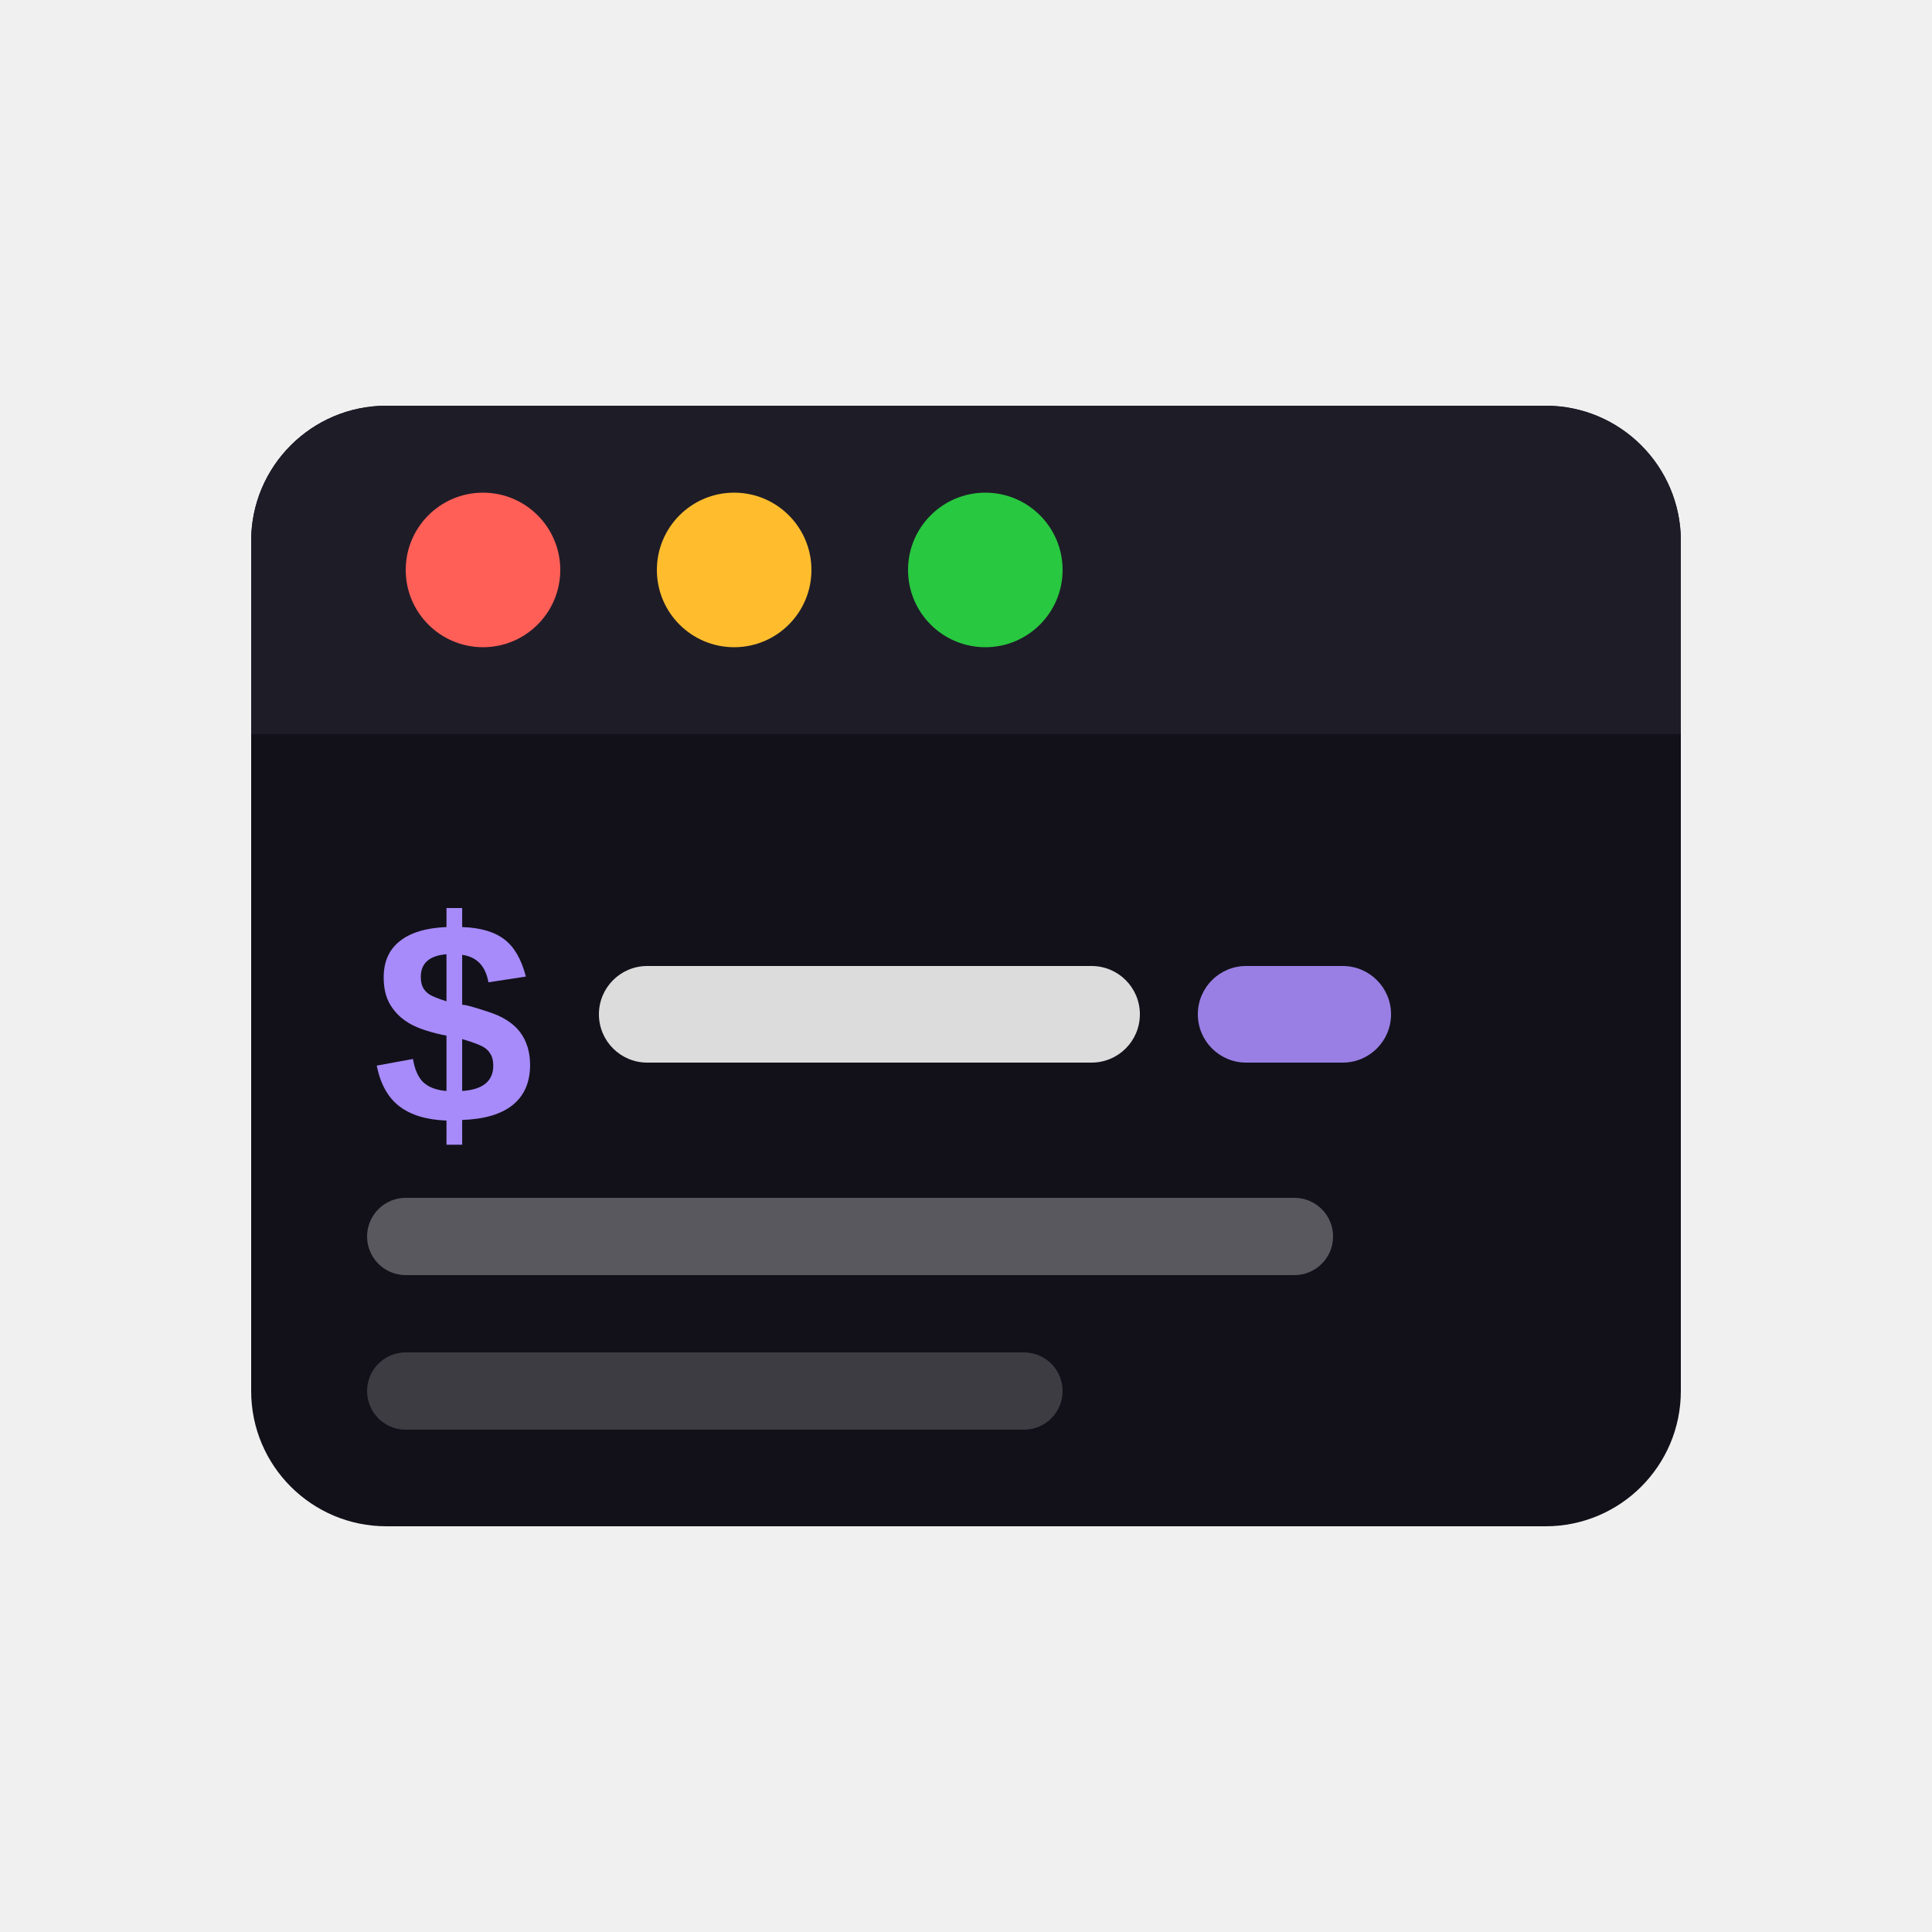
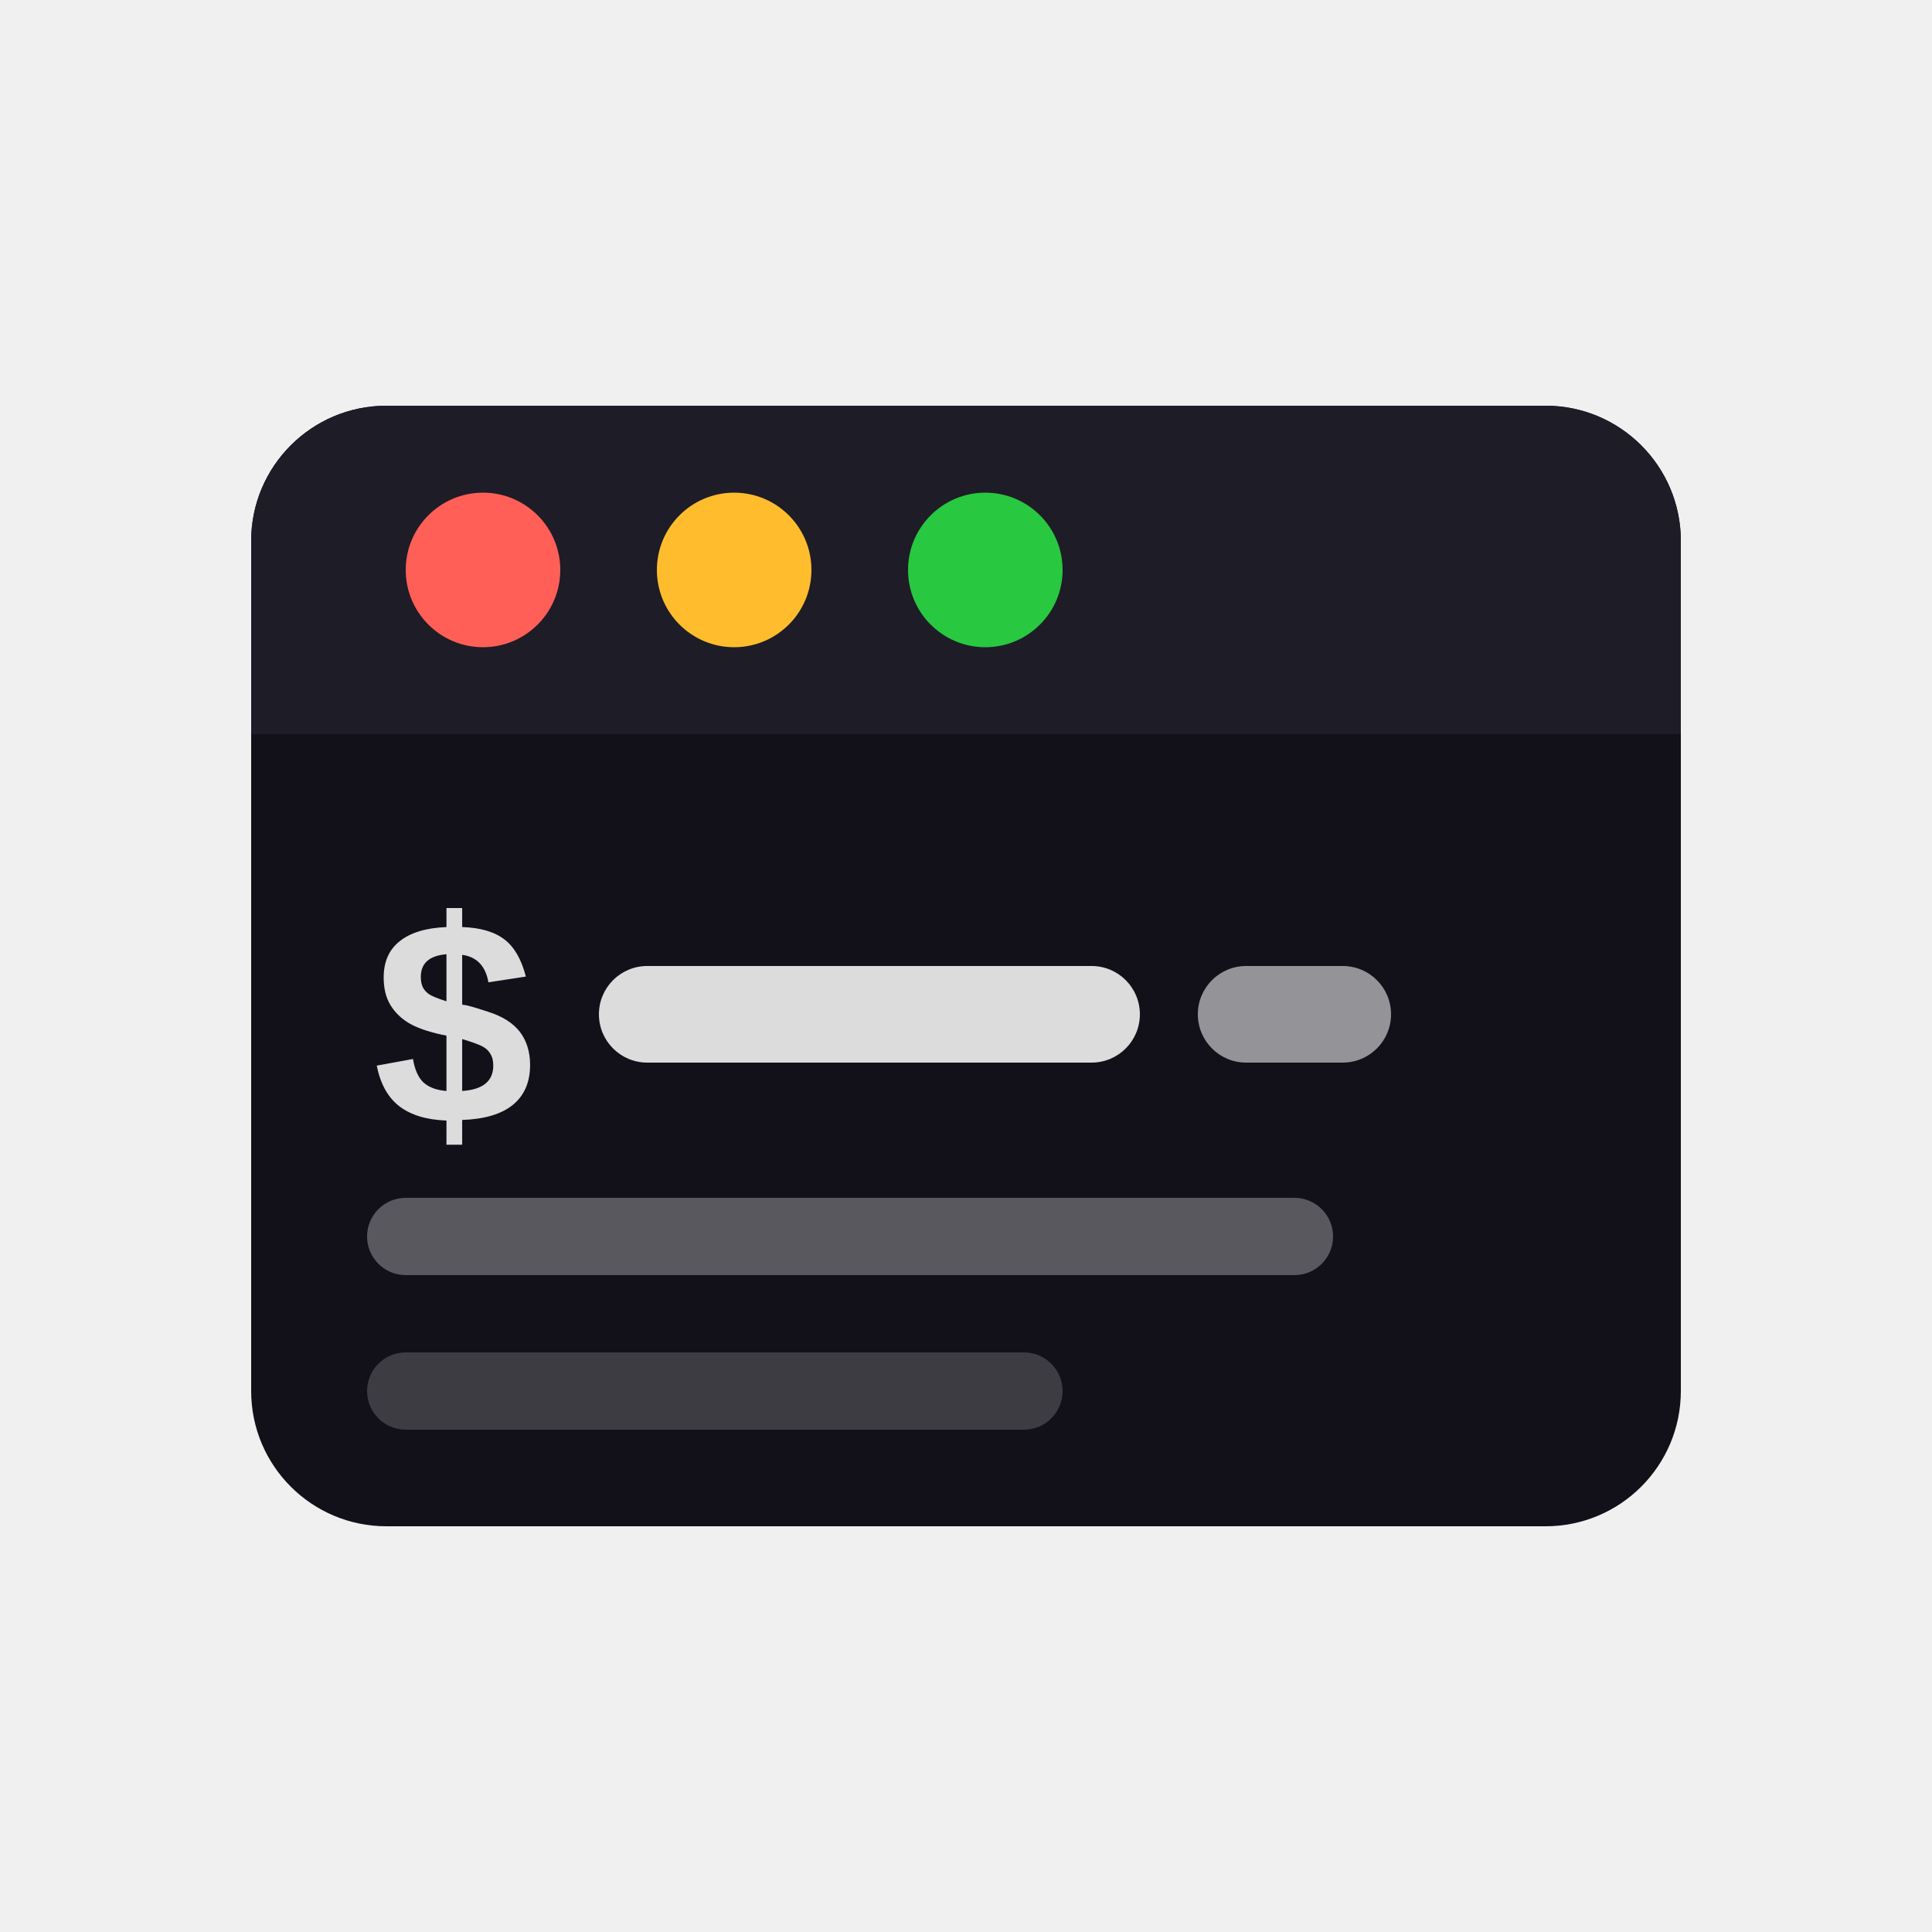
<svg xmlns="http://www.w3.org/2000/svg" viewBox="0 0 100 100">
  <rect x="13" y="21" width="74" height="58" rx="7" fill="#12111A" />
  <rect x="13" y="21" width="74" height="17" rx="7" fill="#1E1C27" />
  <rect x="13" y="30" width="74" height="8" fill="#1E1C27" />
  <circle cx="25" cy="29.5" r="4" fill="#FF5F57" />
  <circle cx="38" cy="29.5" r="4" fill="#FFBD2E" />
  <circle cx="51" cy="29.5" r="4" fill="#28C840" />
-   <text x="19" y="58" font-family="'Courier New', Courier, monospace" font-size="15" font-weight="bold" fill="#A78BFA">$</text>
+   <text x="19" y="58" font-family="'Courier New', Courier, monospace" font-size="15" font-weight="bold" fill="white" opacity="0.85">$</text>
  <rect x="31" y="50" width="28" height="5" rx="2.5" fill="white" opacity="0.85" />
-   <rect x="62" y="50" width="10" height="5" rx="2.5" fill="#A78BFA" opacity="0.9" />
+   <rect x="62" y="50" width="10" height="5" rx="2.5" fill="white" opacity="0.55" />
  <rect x="19" y="62" width="50" height="4" rx="2" fill="white" opacity="0.30" />
  <rect x="19" y="70" width="36" height="4" rx="2" fill="white" opacity="0.18" />
</svg>
